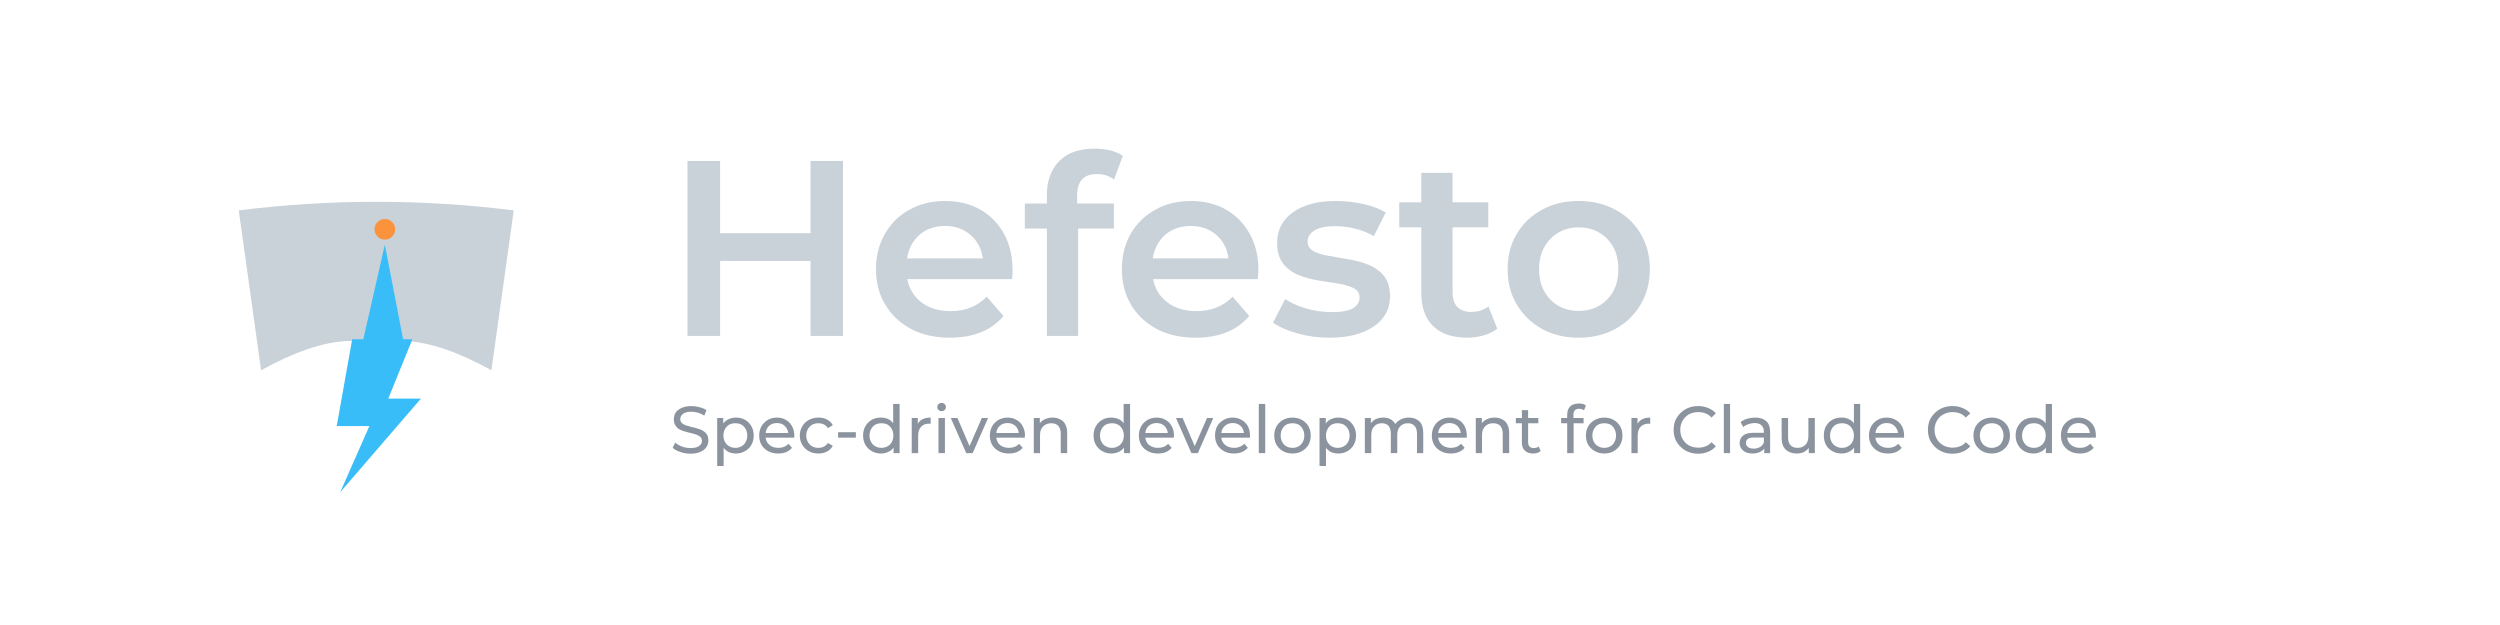
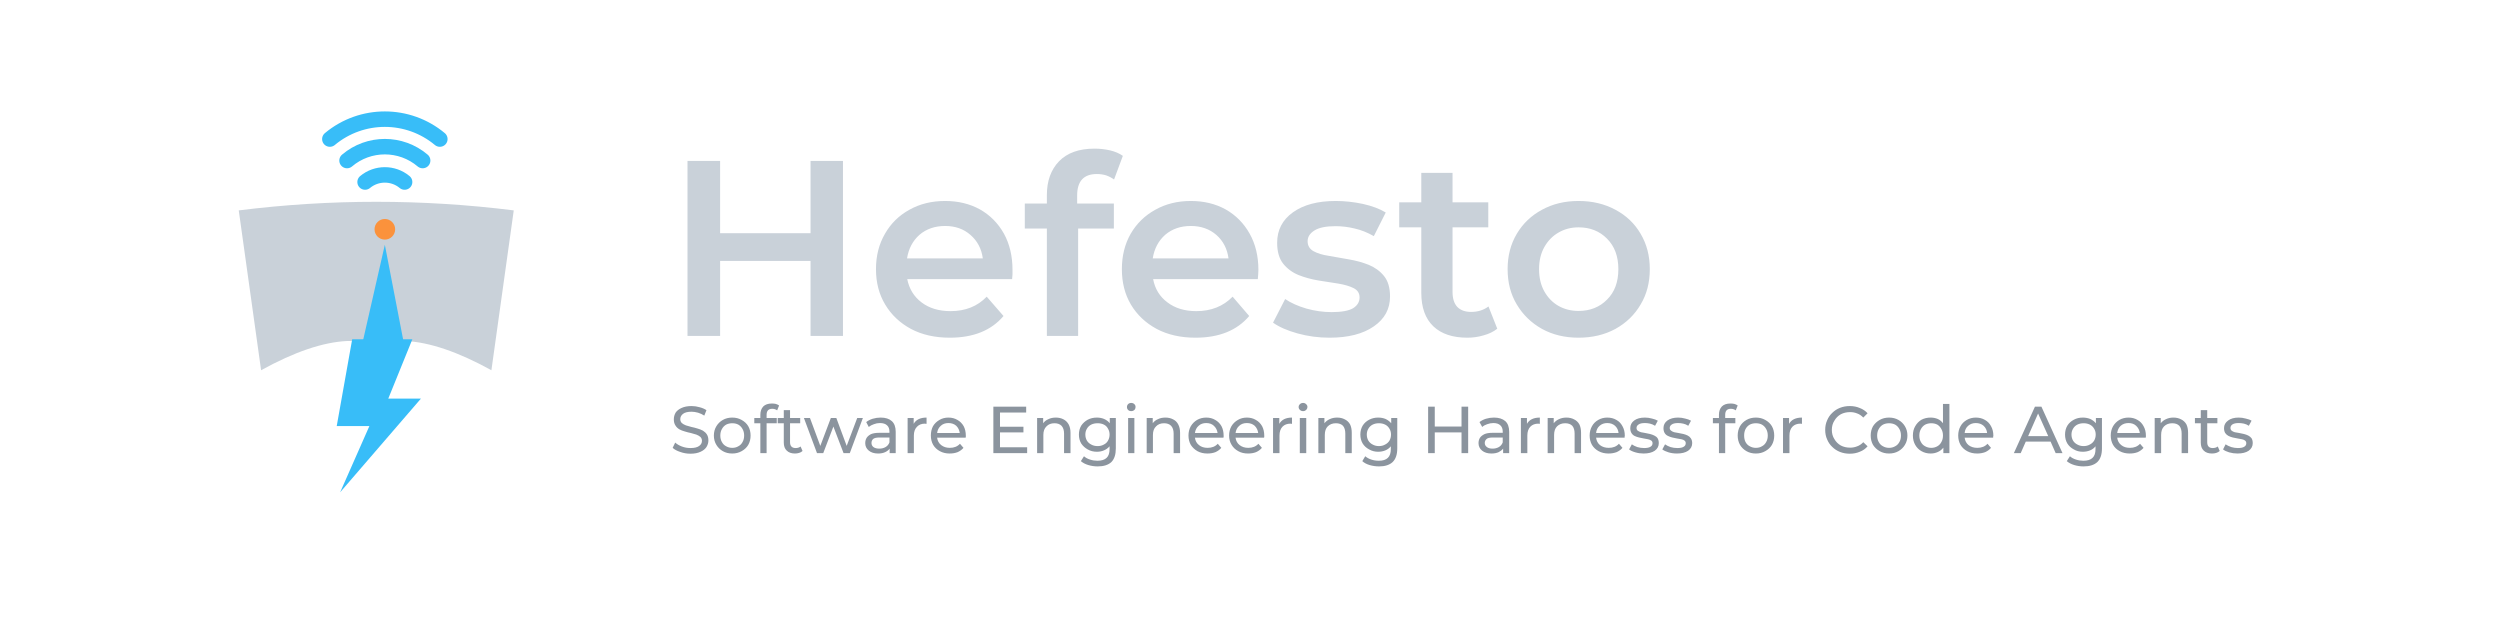
<svg xmlns="http://www.w3.org/2000/svg" width="1280" height="320" viewBox="0 0 1280 320">
  <g transform="translate(80,47) scale(0.44)">
    <path fill="#c9d1d9" d="M96 138Q256 118 416 138L390 324Q332 292 290 290L222 290Q180 292 122 324Z" />
    <polygon fill="#38bdf8" points="228,288 298,288 270,357 308,357 214,466 248,389 210,389" />
    <polygon fill="#38bdf8" points="240,292 288,292 266,178" />
    <circle cx="266" cy="160" r="12" fill="#fb923c" />
+     <path fill="none" stroke="#38bdf8" stroke-width="18" stroke-linecap="round" d="M243 105A36 36 0 0 1 289 105" />
+     <path fill="none" stroke="#38bdf8" stroke-width="18" stroke-linecap="round" d="M222 80A68 68 0 0 1 310 80" />
+     <path fill="none" stroke="#38bdf8" stroke-width="18" stroke-linecap="round" d="M202 55A100 100 0 0 1 330 55" />
  </g>
  <path fill="#c9d1d9" d="M415 172V133.6H368.7V172H352V82.4H368.7V119.4H415V82.4H431.6V172Z M486.3 172.9Q474.9 172.9 466.4 168.4Q457.9 163.8 453.2 155.9Q448.5 148.1 448.5 137.8Q448.5 127.6 453.1 119.7Q457.6 111.8 465.6 107.4Q473.6 102.9 483.9 102.9Q493.9 102.9 501.7 107.2Q509.5 111.6 514 119.6Q518.4 127.6 518.4 138.2Q518.4 139.2 518.4 140.5Q518.3 141.8 518.2 142.9H464.5Q466 150.4 471.8 154.8Q477.7 159.3 486.7 159.3Q498.1 159.3 505.2 151.9L513.8 161.8Q504.4 172.9 486.3 172.9ZM464.4 132.3H503.2Q502.2 124.9 496.9 120.3Q491.7 115.7 483.9 115.7Q476.1 115.7 470.8 120.2Q465.6 124.8 464.4 132.3Z M536 172V117H524.7V104.2H536V99.8Q536 89.1 542.2 82.6Q548.5 76.1 560.4 76.1Q564.5 76.1 568.4 77Q572.2 77.9 574.9 79.8L570.4 91.9Q568.6 90.6 566.4 89.8Q564.1 89.1 561.6 89.1Q551.5 89.1 551.5 100.1V104.2H570.3V117H552V172Z M612.1 172.9Q600.7 172.9 592.2 168.4Q583.7 163.8 579 155.9Q574.4 148.1 574.4 137.8Q574.4 127.6 578.9 119.7Q583.5 111.8 591.5 107.4Q599.5 102.9 609.7 102.9Q619.7 102.9 627.5 107.2Q635.3 111.6 639.8 119.6Q644.3 127.6 644.3 138.2Q644.3 139.2 644.2 140.5Q644.1 141.8 644 142.9H590.4Q591.8 150.4 597.7 154.8Q603.6 159.3 612.5 159.3Q623.9 159.3 631.1 151.9L639.6 161.8Q630.2 172.9 612.1 172.9ZM590.2 132.3H629Q628 124.9 622.8 120.3Q617.5 115.7 609.7 115.7Q601.9 115.7 596.6 120.2Q591.4 124.8 590.2 132.3Z M680.7 172.9Q672.2 172.9 664.3 170.7Q656.4 168.5 651.8 165.2L658 153.1Q662.4 156.1 668.9 158Q675.4 159.8 681.8 159.8Q689.4 159.8 692.8 157.8Q696.1 155.7 696.1 152.3Q696.1 149 693 147.5Q690 146 685.2 145.2Q680.4 144.5 675 143.6Q669.6 142.7 664.8 140.8Q660 138.8 656.9 134.9Q653.9 131 653.9 124.3Q653.9 114.5 662 108.7Q670.1 102.9 683.9 102.9Q690.7 102.9 697.8 104.4Q704.9 106 709.5 108.8L703.4 120.9Q698.5 118.1 693.6 117Q688.7 115.8 683.8 115.8Q676.5 115.8 673 118Q669.5 120.2 669.5 123.5Q669.5 126.9 672.5 128.6Q675.6 130.3 680.4 131Q685.2 131.8 690.6 132.8Q696 133.7 700.8 135.6Q705.6 137.6 708.6 141.3Q711.7 145.1 711.7 151.8Q711.7 161.4 703.4 167.1Q695.1 172.9 680.7 172.9Z M751.3 172.9Q740 172.9 733.9 167.1Q727.7 161.2 727.7 149.9V116.4H716.4V103.6H727.7V88.5H743.7V103.6H762V116.4H743.7V149.5Q743.7 154.5 746.1 157.1Q748.6 159.7 753.2 159.7Q758.4 159.7 762.1 156.9L766.6 168.3Q763.7 170.6 759.6 171.7Q755.6 172.9 751.3 172.9Z M808.2 172.9Q797.7 172.9 789.5 168.4Q781.3 163.8 776.6 155.9Q771.9 148.1 771.9 137.8Q771.9 127.6 776.6 119.7Q781.3 111.8 789.5 107.4Q797.7 102.9 808.2 102.9Q818.8 102.9 827.1 107.4Q835.4 111.8 840 119.7Q844.7 127.6 844.7 137.8Q844.7 148.1 840 155.9Q835.4 163.8 827.1 168.4Q818.8 172.9 808.2 172.9ZM808.2 159.2Q817.1 159.2 822.8 153.4Q828.6 147.7 828.6 137.8Q828.6 128 822.8 122.2Q817.1 116.4 808.2 116.4Q802.5 116.4 797.9 119.1Q793.4 121.7 790.7 126.5Q788 131.3 788 137.8Q788 144.4 790.7 149.2Q793.4 154 797.9 156.6Q802.5 159.2 808.2 159.2Z" />
-   <path fill="#8b949e" d="M353.5 232.3Q350.8 232.3 348.3 231.4Q345.8 230.6 344.4 229.3L345.7 226.6Q347 227.8 349.1 228.6Q351.2 229.4 353.5 229.4Q356.6 229.4 358 228.3Q359.4 227.3 359.4 225.7Q359.4 224.5 358.6 223.7Q357.8 223 356.5 222.5Q355.2 222.1 353.7 221.7Q352.2 221.4 350.6 220.9Q349.1 220.5 347.8 219.8Q346.5 219 345.8 217.8Q345 216.6 345 214.7Q345 212.9 345.9 211.3Q346.9 209.8 348.9 208.9Q351 207.9 354.1 207.9Q356.2 207.9 358.2 208.5Q360.2 209 361.7 210L360.6 212.8Q359.1 211.8 357.4 211.3Q355.6 210.8 354.1 210.8Q351.1 210.8 349.7 211.9Q348.3 213 348.3 214.6Q348.3 215.8 349.1 216.6Q349.9 217.3 351.2 217.8Q352.5 218.2 354 218.6Q355.5 218.9 357.1 219.4Q358.6 219.8 359.9 220.5Q361.2 221.3 361.9 222.4Q362.7 223.6 362.7 225.5Q362.7 227.3 361.7 228.9Q360.7 230.4 358.7 231.3Q356.6 232.3 353.5 232.3Z M376.8 232.2Q374.9 232.2 373.2 231.5Q371.6 230.7 370.5 229.3V238.6H367.2V214H370.3V216.8Q371.5 215.3 373.1 214.6Q374.8 213.8 376.8 213.8Q379.4 213.8 381.4 214.9Q383.5 216.1 384.7 218.2Q385.9 220.2 385.9 223Q385.9 225.7 384.7 227.8Q383.5 229.9 381.4 231Q379.4 232.2 376.8 232.2ZM376.5 229.3Q378.2 229.3 379.6 228.5Q381 227.8 381.8 226.3Q382.6 224.9 382.6 223Q382.6 221.1 381.8 219.7Q381 218.2 379.6 217.4Q378.2 216.7 376.5 216.7Q374.8 216.7 373.4 217.4Q372 218.2 371.2 219.7Q370.4 221.1 370.4 223Q370.4 224.9 371.2 226.3Q372 227.8 373.4 228.5Q374.8 229.3 376.5 229.3Z M398.4 232.2Q395.5 232.2 393.3 231Q391.1 229.8 389.9 227.8Q388.7 225.7 388.7 223Q388.7 220.3 389.9 218.2Q391.1 216.2 393.1 215Q395.2 213.8 397.8 213.8Q400.4 213.8 402.4 215Q404.4 216.1 405.5 218.2Q406.7 220.3 406.7 223.1Q406.7 223.3 406.7 223.6Q406.6 223.8 406.6 224.1H392Q392.3 226.5 394.1 227.9Q395.8 229.3 398.5 229.3Q401.8 229.3 403.7 227.2L405.5 229.3Q404.3 230.7 402.5 231.5Q400.7 232.2 398.4 232.2ZM392 221.7H403.6Q403.3 219.5 401.7 218Q400.2 216.6 397.8 216.6Q395.4 216.6 393.8 218Q392.3 219.4 392 221.7Z M419.1 232.2Q416.3 232.2 414.1 231Q412 229.8 410.8 227.8Q409.5 225.7 409.5 223Q409.5 220.3 410.8 218.2Q412 216.2 414.1 215Q416.3 213.8 419.1 213.8Q421.5 213.8 423.4 214.8Q425.3 215.7 426.4 217.7L423.9 219.2Q423 217.9 421.8 217.3Q420.5 216.7 419 216.7Q417.3 216.7 415.9 217.4Q414.5 218.2 413.7 219.6Q412.8 221.1 412.8 223Q412.8 224.9 413.7 226.4Q414.5 227.8 415.9 228.6Q417.3 229.3 419 229.3Q420.5 229.3 421.8 228.7Q423 228.1 423.9 226.8L426.4 228.3Q425.3 230.2 423.4 231.2Q421.5 232.2 419.1 232.2Z M429.1 224.1V221.3H438.2V224.1Z M451.1 232.2Q448.4 232.2 446.4 231Q444.3 229.9 443.1 227.8Q441.9 225.7 441.9 223Q441.9 220.2 443.1 218.2Q444.3 216.1 446.4 214.9Q448.4 213.8 451.1 213.8Q453 213.8 454.6 214.5Q456.2 215.2 457.3 216.7V206.8H460.6V232H457.5V229.2Q456.4 230.7 454.7 231.4Q453 232.2 451.1 232.2ZM451.3 229.3Q453 229.3 454.4 228.5Q455.8 227.8 456.6 226.3Q457.4 224.9 457.4 223Q457.4 221.1 456.6 219.7Q455.8 218.2 454.4 217.4Q453 216.7 451.3 216.7Q449.6 216.7 448.2 217.4Q446.8 218.2 446 219.7Q445.2 221.1 445.2 223Q445.2 224.9 446 226.3Q446.8 227.8 448.2 228.5Q449.6 229.3 451.3 229.3Z M466.8 232V214H469.9V217Q471.7 213.8 476.5 213.8V217Q476.3 217 476.1 217Q475.9 216.9 475.7 216.9Q473.1 216.9 471.6 218.5Q470.1 220.1 470.1 223V232Z M480.5 232V214H483.8V232ZM482.1 210.5Q481.2 210.5 480.5 209.9Q479.9 209.3 479.9 208.4Q479.9 207.5 480.5 206.9Q481.2 206.3 482.1 206.3Q483.1 206.3 483.7 206.9Q484.3 207.5 484.3 208.3Q484.3 209.3 483.7 209.9Q483.1 210.5 482.1 210.5Z M494.7 232 486.8 214H490.2L496.4 228.4L502.7 214H505.9L498 232Z M516.5 232.2Q513.6 232.2 511.4 231Q509.2 229.8 508 227.8Q506.8 225.7 506.8 223Q506.8 220.3 508 218.2Q509.2 216.2 511.2 215Q513.3 213.8 515.9 213.8Q518.5 213.8 520.5 215Q522.5 216.1 523.6 218.2Q524.8 220.3 524.8 223.1Q524.8 223.3 524.7 223.6Q524.7 223.8 524.7 224.1H510.1Q510.4 226.5 512.1 227.9Q513.9 229.3 516.6 229.3Q519.9 229.3 521.8 227.2L523.6 229.3Q522.4 230.7 520.6 231.5Q518.7 232.2 516.5 232.2ZM510.1 221.7H521.6Q521.4 219.5 519.8 218Q518.2 216.6 515.9 216.6Q513.5 216.6 511.9 218Q510.3 219.4 510.1 221.7Z M529.3 232V214H532.4V216.7Q533.4 215.3 535.1 214.6Q536.8 213.8 538.9 213.8Q541.1 213.8 542.8 214.7Q544.5 215.5 545.4 217.2Q546.4 219 546.4 221.6V232H543.1V222Q543.1 219.4 541.8 218Q540.6 216.7 538.3 216.7Q535.7 216.7 534.1 218.3Q532.5 219.8 532.5 222.7V232Z M569 232.2Q566.4 232.2 564.4 231Q562.3 229.9 561.1 227.8Q559.9 225.7 559.9 223Q559.9 220.2 561.1 218.2Q562.3 216.1 564.4 214.9Q566.4 213.8 569 213.8Q570.9 213.8 572.6 214.5Q574.2 215.2 575.3 216.7V206.8H578.6V232H575.5V229.2Q574.3 230.7 572.7 231.4Q571 232.2 569 232.2ZM569.3 229.3Q571 229.3 572.4 228.5Q573.8 227.8 574.6 226.3Q575.4 224.9 575.4 223Q575.4 221.1 574.6 219.7Q573.8 218.2 572.4 217.4Q571 216.7 569.3 216.7Q567.6 216.7 566.2 217.4Q564.8 218.2 564 219.7Q563.2 221.1 563.2 223Q563.2 224.9 564 226.3Q564.8 227.8 566.2 228.5Q567.6 229.3 569.3 229.3Z M592.8 232.2Q589.9 232.2 587.7 231Q585.5 229.8 584.3 227.8Q583.1 225.7 583.1 223Q583.1 220.3 584.3 218.2Q585.5 216.2 587.5 215Q589.6 213.8 592.2 213.8Q594.8 213.8 596.8 215Q598.8 216.1 599.9 218.2Q601.1 220.3 601.1 223.1Q601.1 223.3 601 223.6Q601 223.8 601 224.1H586.4Q586.7 226.5 588.4 227.9Q590.2 229.3 592.9 229.3Q596.2 229.3 598.1 227.2L599.9 229.3Q598.7 230.7 596.9 231.5Q595 232.2 592.8 232.2ZM586.4 221.7H597.9Q597.7 219.5 596.1 218Q594.5 216.6 592.2 216.6Q589.8 216.6 588.2 218Q586.6 219.4 586.4 221.7Z M610 232 602.1 214H605.5L611.7 228.4L618 214H621.2L613.3 232Z M631.8 232.2Q628.9 232.2 626.7 231Q624.5 229.8 623.3 227.8Q622.1 225.7 622.1 223Q622.1 220.3 623.2 218.2Q624.4 216.2 626.5 215Q628.5 213.8 631.1 213.8Q633.7 213.8 635.7 215Q637.7 216.1 638.9 218.2Q640 220.3 640 223.1Q640 223.3 640 223.6Q640 223.8 640 224.1H625.3Q625.6 226.5 627.4 227.9Q629.2 229.3 631.9 229.3Q635.1 229.3 637.1 227.2L638.9 229.3Q637.6 230.7 635.8 231.5Q634 232.2 631.8 232.2ZM625.3 221.7H636.9Q636.7 219.5 635.1 218Q633.5 216.6 631.1 216.6Q628.8 216.6 627.2 218Q625.6 219.4 625.3 221.7Z M644.5 232V206.8H647.8V232Z M661.8 232.2Q659 232.2 656.9 231Q654.8 229.8 653.6 227.8Q652.4 225.7 652.4 223Q652.4 220.3 653.6 218.2Q654.8 216.2 656.9 215Q659 213.8 661.8 213.8Q664.4 213.8 666.6 215Q668.7 216.2 669.9 218.2Q671.1 220.3 671.1 223Q671.1 225.7 669.9 227.8Q668.7 229.8 666.6 231Q664.4 232.2 661.8 232.2ZM661.8 229.3Q663.5 229.3 664.9 228.5Q666.2 227.8 667 226.3Q667.8 224.9 667.8 223Q667.8 221.1 667 219.7Q666.2 218.2 664.9 217.4Q663.5 216.7 661.8 216.7Q660 216.7 658.6 217.4Q657.3 218.2 656.5 219.7Q655.7 221.1 655.7 223Q655.7 224.9 656.5 226.3Q657.3 227.8 658.6 228.5Q660 229.3 661.8 229.3Z M685.2 232.2Q683.3 232.2 681.6 231.5Q680 230.7 678.9 229.3V238.6H675.6V214H678.8V216.8Q679.9 215.3 681.5 214.6Q683.2 213.8 685.2 213.8Q687.8 213.8 689.9 214.9Q691.9 216.1 693.1 218.2Q694.3 220.2 694.3 223Q694.3 225.7 693.1 227.8Q691.9 229.9 689.9 231Q687.8 232.2 685.2 232.2ZM684.9 229.3Q686.6 229.3 688 228.5Q689.4 227.8 690.2 226.3Q691 224.9 691 223Q691 221.1 690.2 219.7Q689.4 218.2 688 217.4Q686.6 216.7 684.9 216.7Q683.2 216.7 681.8 217.4Q680.5 218.2 679.7 219.7Q678.9 221.1 678.9 223Q678.9 224.9 679.7 226.3Q680.5 227.8 681.8 228.5Q683.2 229.3 684.9 229.3Z M698.8 232V214H701.9V216.7Q704 213.8 708.2 213.8Q710.2 213.8 711.9 214.6Q713.5 215.5 714.4 217.1Q715.4 215.6 717.3 214.7Q719.1 213.8 721.4 213.8Q724.6 213.8 726.7 215.7Q728.7 217.7 728.7 221.6V232H725.5V222Q725.5 219.4 724.2 218Q723 216.7 720.8 216.7Q718.4 216.7 716.9 218.3Q715.4 219.8 715.4 222.7V232H712.1V222Q712.1 219.4 710.9 218Q709.7 216.7 707.5 216.7Q705 216.7 703.6 218.3Q702.1 219.8 702.1 222.7V232Z M742.8 232.2Q739.9 232.2 737.7 231Q735.5 229.8 734.3 227.8Q733.1 225.7 733.1 223Q733.1 220.3 734.3 218.2Q735.4 216.2 737.5 215Q739.5 213.8 742.1 213.8Q744.7 213.8 746.8 215Q748.8 216.1 749.9 218.2Q751 220.3 751 223.1Q751 223.3 751 223.6Q751 223.8 751 224.1H736.3Q736.7 226.5 738.4 227.9Q740.2 229.3 742.9 229.3Q746.1 229.3 748.1 227.2L749.9 229.3Q748.7 230.7 746.8 231.5Q745 232.2 742.8 232.2ZM736.3 221.7H747.9Q747.7 219.5 746.1 218Q744.5 216.6 742.1 216.6Q739.8 216.6 738.2 218Q736.6 219.4 736.3 221.7Z M755.6 232V214H758.7V216.7Q759.7 215.3 761.4 214.6Q763 213.8 765.2 213.8Q767.4 213.8 769.1 214.7Q770.8 215.5 771.7 217.2Q772.7 219 772.7 221.6V232H769.4V222Q769.4 219.4 768.1 218Q766.8 216.7 764.5 216.7Q761.9 216.7 760.4 218.3Q758.8 219.8 758.8 222.7V232Z M784.9 232.2Q782.2 232.2 780.7 230.7Q779.2 229.3 779.2 226.6V216.7H776.1V214H779.2V210H782.4V214H787.6V216.7H782.4V226.4Q782.4 229.4 785.3 229.4Q786.8 229.4 787.8 228.6L788.8 230.9Q788.1 231.6 787.1 231.9Q786 232.2 784.9 232.2Z M802.4 232V216.7H799.3V214H802.4V212.4Q802.4 209.7 803.9 208.1Q805.5 206.6 808.4 206.6Q809.4 206.6 810.4 206.8Q811.3 207.1 812 207.6L811 210.1Q810 209.3 808.5 209.3Q805.6 209.3 805.6 212.4V214H810.8V216.7H805.7V232Z M821.4 232.2Q818.7 232.2 816.6 231Q814.4 229.8 813.2 227.8Q812 225.7 812 223Q812 220.3 813.2 218.2Q814.4 216.2 816.6 215Q818.7 213.8 821.4 213.8Q824.1 213.8 826.2 215Q828.3 216.2 829.5 218.2Q830.7 220.3 830.7 223Q830.7 225.7 829.5 227.8Q828.3 229.8 826.2 231Q824.1 232.2 821.4 232.2ZM821.4 229.3Q823.1 229.3 824.5 228.5Q825.9 227.8 826.6 226.3Q827.4 224.9 827.4 223Q827.4 221.1 826.6 219.7Q825.9 218.2 824.5 217.4Q823.1 216.7 821.4 216.7Q819.6 216.7 818.3 217.4Q816.9 218.2 816.1 219.7Q815.3 221.1 815.3 223Q815.3 224.9 816.1 226.3Q816.9 227.8 818.3 228.5Q819.6 229.3 821.4 229.3Z M835.3 232V214H838.4V217Q840.2 213.8 844.9 213.8V217Q844.7 217 844.6 217Q844.4 216.9 844.2 216.9Q841.6 216.9 840 218.5Q838.5 220.1 838.5 223V232Z M869.5 232.3Q866.8 232.3 864.5 231.4Q862.2 230.5 860.5 228.8Q858.8 227.2 857.8 225Q856.9 222.8 856.9 220.1Q856.9 217.4 857.8 215.2Q858.8 213 860.5 211.4Q862.2 209.7 864.5 208.8Q866.8 207.9 869.5 207.9Q872.2 207.9 874.6 208.9Q876.9 209.8 878.5 211.6L876.3 213.8Q875 212.3 873.3 211.7Q871.6 211 869.6 211Q866.9 211 864.8 212.1Q862.7 213.3 861.5 215.4Q860.3 217.4 860.3 220.1Q860.3 222.8 861.5 224.8Q862.7 226.9 864.8 228.1Q866.9 229.2 869.6 229.2Q871.6 229.2 873.3 228.5Q875 227.9 876.3 226.4L878.5 228.5Q876.9 230.4 874.6 231.3Q872.2 232.3 869.5 232.3Z M882.6 232V206.8H885.8V232Z M903.3 232V229.7Q902.4 230.8 900.9 231.5Q899.4 232.2 897.3 232.2Q894.3 232.2 892.5 230.7Q890.7 229.2 890.7 226.9Q890.7 225.4 891.4 224.2Q892.1 223.1 893.6 222.3Q895.2 221.6 897.9 221.6H903.1V221Q903.1 218.9 901.9 217.8Q900.7 216.6 898.3 216.6Q896.7 216.6 895.1 217.2Q893.6 217.7 892.5 218.6L891.2 216.1Q892.6 215 894.5 214.4Q896.5 213.8 898.6 213.8Q902.3 213.8 904.3 215.6Q906.3 217.4 906.3 221.1V232ZM903.1 226.5V224H898.1Q895.6 224 894.8 224.8Q893.9 225.6 893.9 226.8Q893.9 228.1 895 228.9Q896 229.7 897.9 229.7Q899.7 229.7 901.1 228.9Q902.5 228.1 903.1 226.5Z M920 232.2Q916.5 232.2 914.4 230.3Q912.2 228.3 912.2 224.3V214H915.5V224Q915.5 226.6 916.8 228Q918 229.3 920.4 229.3Q922.9 229.3 924.4 227.7Q925.9 226.2 925.9 223.3V214H929.2V232H926.1V229.3Q925.1 230.7 923.5 231.5Q921.9 232.2 920 232.2Z M942.9 232.2Q940.2 232.2 938.2 231Q936.1 229.9 934.9 227.8Q933.8 225.7 933.8 223Q933.8 220.2 934.9 218.2Q936.1 216.1 938.2 214.9Q940.2 213.8 942.9 213.8Q944.8 213.8 946.4 214.5Q948 215.2 949.2 216.7V206.8H952.4V232H949.3V229.2Q948.2 230.7 946.5 231.4Q944.8 232.2 942.9 232.2ZM943.1 229.3Q944.8 229.3 946.2 228.5Q947.6 227.8 948.4 226.3Q949.2 224.9 949.2 223Q949.2 221.1 948.4 219.7Q947.6 218.2 946.2 217.4Q944.8 216.7 943.1 216.7Q941.4 216.7 940 217.4Q938.6 218.2 937.8 219.7Q937 221.1 937 223Q937 224.9 937.8 226.3Q938.6 227.8 940 228.5Q941.4 229.3 943.1 229.3Z M966.6 232.2Q963.7 232.2 961.5 231Q959.4 229.8 958.1 227.8Q956.9 225.7 956.9 223Q956.9 220.3 958.1 218.2Q959.3 216.2 961.3 215Q963.4 213.8 966 213.8Q968.6 213.8 970.6 215Q972.6 216.1 973.8 218.2Q974.9 220.3 974.9 223.1Q974.9 223.3 974.9 223.6Q974.9 223.8 974.8 224.1H960.2Q960.5 226.5 962.3 227.9Q964 229.3 966.7 229.3Q970 229.3 971.9 227.2L973.7 229.3Q972.5 230.7 970.7 231.5Q968.9 232.2 966.6 232.2ZM960.2 221.7H971.8Q971.5 219.5 969.9 218Q968.4 216.6 966 216.6Q963.6 216.6 962.1 218Q960.5 219.4 960.2 221.7Z M999.7 232.3Q997 232.3 994.7 231.4Q992.4 230.5 990.7 228.8Q989 227.2 988 225Q987.1 222.8 987.1 220.1Q987.1 217.4 988 215.2Q989 213 990.7 211.4Q992.4 209.7 994.7 208.8Q997 207.9 999.7 207.9Q1002.5 207.9 1004.8 208.9Q1007.1 209.8 1008.8 211.6L1006.5 213.8Q1005.2 212.3 1003.5 211.7Q1001.8 211 999.8 211Q997.2 211 995.1 212.1Q992.9 213.3 991.7 215.4Q990.5 217.4 990.5 220.1Q990.5 222.8 991.7 224.8Q992.9 226.9 995.1 228.1Q997.2 229.2 999.8 229.2Q1001.8 229.2 1003.5 228.5Q1005.2 227.9 1006.5 226.4L1008.8 228.5Q1007.1 230.4 1004.8 231.3Q1002.5 232.3 999.7 232.3Z M1019.8 232.2Q1017.1 232.2 1014.9 231Q1012.8 229.8 1011.6 227.8Q1010.4 225.7 1010.4 223Q1010.4 220.3 1011.6 218.2Q1012.8 216.2 1014.9 215Q1017.1 213.8 1019.8 213.8Q1022.5 213.8 1024.6 215Q1026.7 216.2 1027.9 218.2Q1029.1 220.3 1029.1 223Q1029.1 225.7 1027.9 227.8Q1026.7 229.8 1024.6 231Q1022.5 232.2 1019.8 232.2ZM1019.8 229.3Q1021.5 229.3 1022.9 228.5Q1024.3 227.8 1025 226.3Q1025.8 224.9 1025.8 223Q1025.8 221.1 1025 219.7Q1024.3 218.2 1022.9 217.4Q1021.5 216.7 1019.8 216.7Q1018 216.7 1016.7 217.4Q1015.3 218.2 1014.5 219.7Q1013.7 221.1 1013.7 223Q1013.7 224.9 1014.5 226.3Q1015.3 227.8 1016.7 228.5Q1018 229.3 1019.8 229.3Z M1041.1 232.2Q1038.5 232.2 1036.4 231Q1034.4 229.9 1033.2 227.8Q1032 225.7 1032 223Q1032 220.2 1033.2 218.2Q1034.4 216.1 1036.4 214.9Q1038.5 213.8 1041.1 213.8Q1043 213.8 1044.6 214.5Q1046.3 215.2 1047.4 216.7V206.8H1050.6V232H1047.5V229.2Q1046.4 230.7 1044.7 231.4Q1043.1 232.2 1041.1 232.2ZM1041.4 229.3Q1043.1 229.3 1044.4 228.5Q1045.8 227.8 1046.6 226.3Q1047.4 224.9 1047.4 223Q1047.4 221.1 1046.6 219.7Q1045.8 218.2 1044.4 217.4Q1043.1 216.7 1041.4 216.7Q1039.6 216.7 1038.2 217.4Q1036.9 218.2 1036.1 219.7Q1035.3 221.1 1035.3 223Q1035.3 224.9 1036.1 226.3Q1036.9 227.8 1038.2 228.5Q1039.6 229.3 1041.4 229.3Z M1064.9 232.2Q1062 232.2 1059.8 231Q1057.6 229.8 1056.4 227.8Q1055.2 225.7 1055.2 223Q1055.2 220.3 1056.3 218.2Q1057.5 216.2 1059.6 215Q1061.6 213.8 1064.2 213.8Q1066.8 213.8 1068.8 215Q1070.8 216.1 1072 218.2Q1073.1 220.3 1073.1 223.1Q1073.1 223.3 1073.1 223.6Q1073.1 223.8 1073 224.1H1058.4Q1058.7 226.5 1060.5 227.9Q1062.3 229.3 1065 229.3Q1068.2 229.3 1070.2 227.2L1072 229.3Q1070.7 230.7 1068.9 231.5Q1067.1 232.2 1064.9 232.2ZM1058.4 221.7H1070Q1069.8 219.5 1068.2 218Q1066.6 216.6 1064.2 216.6Q1061.9 216.6 1060.3 218Q1058.7 219.4 1058.4 221.7Z" />
+   <path fill="#8b949e" d="M353.5 232.3Q350.8 232.3 348.3 231.4Q345.8 230.6 344.4 229.3L345.7 226.6Q347 227.8 349.1 228.6Q351.2 229.4 353.5 229.4Q356.6 229.4 358 228.3Q359.4 227.3 359.4 225.7Q359.4 224.5 358.6 223.7Q357.8 223 356.5 222.5Q355.2 222.1 353.7 221.7Q352.2 221.4 350.6 220.9Q349.1 220.5 347.8 219.8Q346.5 219 345.8 217.8Q345 216.6 345 214.7Q345 212.9 345.9 211.3Q346.9 209.8 348.9 208.9Q351 207.9 354.1 207.9Q356.2 207.9 358.2 208.5Q360.2 209 361.7 210L360.6 212.8Q359.1 211.8 357.4 211.3Q355.6 210.8 354.1 210.8Q351.1 210.8 349.7 211.9Q348.3 213 348.3 214.6Q348.3 215.8 349.1 216.6Q349.9 217.3 351.2 217.8Q352.5 218.2 354 218.6Q355.5 218.9 357.1 219.4Q358.6 219.8 359.9 220.5Q361.2 221.3 361.9 222.4Q362.7 223.6 362.7 225.5Q362.7 227.3 361.7 228.9Q360.7 230.4 358.7 231.3Q356.6 232.3 353.5 232.3Z M374.9 232.2Q372.2 232.2 370.1 231Q368 229.8 366.8 227.8Q365.5 225.7 365.5 223Q365.5 220.3 366.8 218.2Q368 216.2 370.1 215Q372.2 213.8 374.9 213.8Q377.6 213.8 379.7 215Q381.9 216.2 383.1 218.2Q384.3 220.3 384.3 223Q384.3 225.7 383.1 227.8Q381.9 229.8 379.7 231Q377.6 232.2 374.9 232.2ZM374.9 229.3Q376.7 229.3 378 228.5Q379.4 227.8 380.2 226.3Q381 224.9 381 223Q381 221.1 380.2 219.7Q379.4 218.2 378 217.4Q376.7 216.7 374.9 216.7Q373.2 216.7 371.8 217.4Q370.4 218.2 369.6 219.7Q368.8 221.1 368.8 223Q368.8 224.9 369.6 226.3Q370.4 227.8 371.8 228.5Q373.2 229.3 374.9 229.3Z M389.3 232V216.7H386.2V214H389.3V212.4Q389.3 209.7 390.8 208.1Q392.3 206.6 395.2 206.6Q396.3 206.6 397.2 206.8Q398.2 207.1 398.9 207.6L397.9 210.1Q396.8 209.3 395.4 209.3Q392.5 209.3 392.5 212.4V214H397.7V216.7H392.5V232Z M407 232.2Q404.3 232.2 402.8 230.7Q401.3 229.3 401.3 226.6V216.7H398.2V214H401.3V210H404.5V214H409.7V216.7H404.5V226.4Q404.5 229.4 407.4 229.4Q408.9 229.4 409.9 228.6L410.9 230.9Q410.2 231.6 409.1 231.9Q408.1 232.2 407 232.2Z M418.3 232 411.6 214H414.7L420 228.3L425.4 214H428.2L433.5 228.3L438.9 214H441.8L435.1 232H431.9L426.7 218.4L421.5 232Z M455.5 232V229.7Q454.7 230.8 453.2 231.5Q451.7 232.2 449.6 232.2Q446.6 232.2 444.8 230.7Q443 229.2 443 226.9Q443 225.4 443.7 224.2Q444.4 223.1 445.9 222.3Q447.5 221.6 450.2 221.6H455.4V221Q455.4 218.9 454.2 217.8Q453 216.6 450.5 216.6Q448.9 216.6 447.4 217.2Q445.9 217.7 444.8 218.6L443.5 216.1Q444.9 215 446.8 214.4Q448.8 213.8 450.9 213.8Q454.6 213.8 456.6 215.6Q458.6 217.4 458.6 221.1V232ZM455.4 226.5V224H450.3Q447.9 224 447 224.8Q446.2 225.6 446.2 226.8Q446.2 228.1 447.2 228.9Q448.3 229.7 450.2 229.7Q452 229.7 453.4 228.9Q454.8 228.1 455.4 226.5Z M464.7 232V214H467.8V217Q469.6 213.8 474.4 213.8V217Q474.2 217 474 217Q473.8 216.9 473.6 216.9Q471 216.9 469.5 218.5Q467.9 220.1 467.9 223V232Z M486.2 232.2Q483.4 232.2 481.2 231Q479 229.8 477.8 227.8Q476.6 225.7 476.6 223Q476.6 220.3 477.7 218.2Q478.9 216.2 481 215Q483 213.8 485.6 213.8Q488.2 213.8 490.2 215Q492.2 216.1 493.4 218.2Q494.5 220.3 494.5 223.1Q494.5 223.3 494.5 223.6Q494.5 223.8 494.4 224.1H479.8Q480.1 226.5 481.9 227.9Q483.7 229.3 486.3 229.3Q489.6 229.3 491.5 227.2L493.3 229.3Q492.1 230.7 490.3 231.5Q488.5 232.2 486.2 232.2ZM479.8 221.7H491.4Q491.1 219.5 489.6 218Q488 216.6 485.6 216.6Q483.2 216.6 481.7 218Q480.1 219.4 479.8 221.7Z M508.6 232V208.2H525.4V211.2H512V218.5H524V221.4H512V229H525.9V232Z M531 232V214H534.1V216.7Q535.1 215.3 536.8 214.6Q538.4 213.8 540.6 213.8Q542.8 213.8 544.5 214.7Q546.1 215.5 547.1 217.2Q548.1 219 548.1 221.6V232H544.8V222Q544.8 219.4 543.5 218Q542.2 216.7 539.9 216.7Q537.3 216.7 535.8 218.3Q534.2 219.8 534.2 222.7V232Z M562 238.8Q559.5 238.8 557.2 238.1Q554.9 237.4 553.4 236.1L555 233.6Q556.2 234.7 558.1 235.3Q559.9 235.9 561.9 235.9Q565.1 235.9 566.6 234.4Q568.1 233 568.1 229.9V228.5Q566.9 229.9 565.2 230.6Q563.6 231.3 561.6 231.3Q559 231.3 556.9 230.1Q554.9 229 553.6 227.1Q552.4 225.1 552.4 222.5Q552.4 219.9 553.6 217.9Q554.9 216 556.9 214.9Q559 213.8 561.6 213.8Q563.6 213.8 565.3 214.5Q567.1 215.3 568.2 216.7V214H571.3V229.6Q571.3 234.3 569 236.6Q566.6 238.8 562 238.8ZM562 228.4Q563.8 228.4 565.2 227.6Q566.6 226.9 567.3 225.6Q568.1 224.2 568.1 222.5Q568.1 220.8 567.3 219.5Q566.6 218.1 565.2 217.4Q563.8 216.7 562 216.7Q560.1 216.7 558.7 217.4Q557.3 218.1 556.5 219.5Q555.7 220.8 555.7 222.5Q555.7 224.2 556.5 225.6Q557.3 226.9 558.7 227.6Q560.1 228.4 562 228.4Z M577.6 232V214H580.8V232ZM579.2 210.5Q578.2 210.5 577.6 209.9Q577 209.3 577 208.4Q577 207.5 577.6 206.9Q578.2 206.3 579.2 206.3Q580.1 206.3 580.8 206.9Q581.4 207.5 581.4 208.3Q581.4 209.3 580.8 209.9Q580.1 210.5 579.2 210.5Z M587.1 232V214H590.2V216.7Q591.2 215.3 592.9 214.6Q594.5 213.8 596.7 213.8Q598.9 213.8 600.6 214.7Q602.3 215.5 603.2 217.2Q604.2 219 604.2 221.6V232H600.9V222Q600.9 219.4 599.6 218Q598.3 216.7 596 216.7Q593.4 216.7 591.9 218.3Q590.3 219.8 590.3 222.7V232Z M618.2 232.2Q615.3 232.2 613.1 231Q611 229.8 609.7 227.8Q608.5 225.7 608.5 223Q608.5 220.3 609.7 218.2Q610.9 216.2 612.9 215Q615 213.8 617.6 213.8Q620.2 213.8 622.2 215Q624.2 216.1 625.4 218.2Q626.5 220.3 626.5 223.1Q626.5 223.3 626.5 223.6Q626.5 223.8 626.4 224.1H611.8Q612.1 226.5 613.9 227.9Q615.6 229.3 618.3 229.3Q621.6 229.3 623.5 227.2L625.3 229.3Q624.1 230.7 622.3 231.5Q620.5 232.2 618.2 232.2ZM611.8 221.7H623.4Q623.1 219.5 621.5 218Q620 216.6 617.6 216.6Q615.2 216.6 613.7 218Q612.1 219.4 611.8 221.7Z M639 232.2Q636.1 232.2 634 231Q631.8 229.8 630.6 227.8Q629.3 225.7 629.3 223Q629.3 220.3 630.5 218.2Q631.7 216.2 633.8 215Q635.8 213.8 638.4 213.8Q641 213.8 643 215Q645 216.1 646.2 218.2Q647.3 220.3 647.3 223.1Q647.3 223.3 647.3 223.6Q647.3 223.8 647.2 224.1H632.6Q632.9 226.5 634.7 227.9Q636.5 229.3 639.1 229.3Q642.4 229.3 644.3 227.2L646.1 229.3Q644.9 230.7 643.1 231.5Q641.3 232.2 639 232.2ZM632.6 221.7H644.2Q643.9 219.5 642.4 218Q640.8 216.6 638.4 216.6Q636 216.6 634.5 218Q632.9 219.4 632.6 221.7Z M651.8 232V214H655V217Q656.8 213.8 661.5 213.8V217Q661.3 217 661.1 217Q660.9 216.9 660.8 216.9Q658.1 216.9 656.6 218.5Q655.1 220.1 655.1 223V232Z M665.5 232V214H668.8V232ZM667.2 210.5Q666.2 210.5 665.6 209.9Q664.9 209.3 664.9 208.4Q664.9 207.5 665.6 206.9Q666.2 206.3 667.2 206.3Q668.1 206.3 668.7 206.9Q669.4 207.5 669.4 208.3Q669.4 209.3 668.7 209.9Q668.1 210.5 667.2 210.5Z M675 232V214H678.1V216.7Q679.2 215.3 680.8 214.6Q682.5 213.8 684.6 213.8Q686.8 213.8 688.5 214.7Q690.2 215.5 691.2 217.2Q692.1 219 692.1 221.6V232H688.8V222Q688.8 219.4 687.6 218Q686.3 216.7 684 216.7Q681.4 216.7 679.8 218.3Q678.3 219.8 678.3 222.7V232Z M706.1 238.8Q703.6 238.8 701.2 238.1Q698.9 237.4 697.5 236.1L699 233.6Q700.3 234.7 702.1 235.3Q703.9 235.9 706 235.9Q709.1 235.9 710.6 234.4Q712.1 233 712.1 229.9V228.5Q711 229.9 709.3 230.6Q707.6 231.3 705.6 231.3Q703.1 231.3 701 230.1Q698.9 229 697.7 227.1Q696.5 225.1 696.5 222.5Q696.5 219.9 697.7 217.9Q698.9 216 701 214.9Q703.1 213.8 705.6 213.8Q707.7 213.8 709.4 214.5Q711.1 215.3 712.3 216.7V214H715.4V229.6Q715.4 234.3 713 236.6Q710.6 238.8 706.1 238.8ZM706 228.4Q707.8 228.4 709.2 227.6Q710.6 226.9 711.4 225.6Q712.2 224.2 712.2 222.5Q712.2 220.8 711.4 219.5Q710.6 218.1 709.2 217.4Q707.8 216.7 706 216.7Q704.2 216.7 702.8 217.4Q701.4 218.1 700.6 219.5Q699.8 220.8 699.8 222.5Q699.8 224.2 700.6 225.6Q701.4 226.9 702.8 227.6Q704.2 228.4 706 228.4Z M748.3 232V221.4H734.6V232H731.2V208.2H734.6V218.4H748.3V208.2H751.7V232Z M769.6 232V229.7Q768.7 230.8 767.3 231.5Q765.8 232.2 763.6 232.2Q760.6 232.2 758.8 230.7Q757 229.2 757 226.9Q757 225.4 757.7 224.2Q758.4 223.1 760 222.3Q761.5 221.6 764.2 221.6H769.4V221Q769.4 218.9 768.2 217.8Q767 216.6 764.6 216.6Q763 216.6 761.4 217.2Q759.9 217.7 758.9 218.6L757.5 216.1Q758.9 215 760.8 214.4Q762.8 213.8 764.9 213.8Q768.6 213.8 770.7 215.6Q772.7 217.4 772.7 221.1V232ZM769.4 226.5V224H764.4Q761.9 224 761.1 224.8Q760.2 225.6 760.2 226.8Q760.2 228.1 761.3 228.9Q762.3 229.7 764.2 229.7Q766 229.7 767.4 228.9Q768.8 228.1 769.4 226.5Z M778.7 232V214H781.8V217Q783.6 213.8 788.4 213.8V217Q788.2 217 788 217Q787.8 216.9 787.7 216.9Q785 216.9 783.5 218.5Q782 220.1 782 223V232Z M792.4 232V214H795.5V216.7Q796.6 215.3 798.2 214.6Q799.9 213.8 802 213.8Q804.2 213.8 805.9 214.7Q807.6 215.5 808.6 217.2Q809.5 219 809.5 221.6V232H806.2V222Q806.2 219.4 805 218Q803.7 216.7 801.4 216.7Q798.8 216.7 797.2 218.3Q795.7 219.8 795.7 222.7V232Z M823.6 232.2Q820.7 232.2 818.5 231Q816.3 229.8 815.1 227.8Q813.9 225.7 813.9 223Q813.9 220.3 815.1 218.2Q816.2 216.2 818.3 215Q820.4 213.8 822.9 213.8Q825.6 213.8 827.6 215Q829.6 216.1 830.7 218.2Q831.9 220.3 831.9 223.1Q831.9 223.3 831.8 223.6Q831.8 223.8 831.8 224.1H817.2Q817.5 226.5 819.2 227.9Q821 229.3 823.7 229.3Q827 229.3 828.9 227.2L830.7 229.3Q829.5 230.7 827.7 231.5Q825.8 232.2 823.6 232.2ZM817.2 221.7H828.7Q828.5 219.5 826.9 218Q825.3 216.6 822.9 216.6Q820.6 216.6 819 218Q817.4 219.4 817.2 221.7Z M841.5 232.2Q839.3 232.2 837.3 231.6Q835.2 231 834.1 230.1L835.5 227.5Q836.6 228.3 838.3 228.9Q840 229.4 841.8 229.4Q844.1 229.4 845.1 228.7Q846.1 228.1 846.1 226.9Q846.1 226.1 845.5 225.6Q844.8 225.1 843.8 224.9Q842.8 224.7 841.6 224.5Q840.4 224.3 839.2 224Q837.9 223.7 836.9 223.2Q835.9 222.7 835.3 221.7Q834.7 220.7 834.7 219.2Q834.7 216.8 836.7 215.3Q838.7 213.8 842.2 213.8Q844 213.8 845.8 214.3Q847.6 214.7 848.8 215.4L847.4 218Q846.1 217.2 844.8 216.9Q843.5 216.6 842.2 216.6Q840 216.6 839 217.3Q837.9 218 837.9 219.1Q837.9 220 838.5 220.5Q839.2 221 840.2 221.3Q841.2 221.5 842.4 221.7Q843.6 221.9 844.8 222.2Q846 222.5 847 223Q848.1 223.5 848.7 224.4Q849.3 225.4 849.3 226.9Q849.3 229.3 847.2 230.8Q845.1 232.2 841.5 232.2Z M858.6 232.2Q856.3 232.2 854.3 231.6Q852.3 231 851.1 230.1L852.5 227.5Q853.6 228.3 855.3 228.9Q857 229.4 858.8 229.4Q861.1 229.4 862.1 228.7Q863.1 228.1 863.1 226.9Q863.1 226.1 862.5 225.6Q861.9 225.1 860.9 224.9Q859.8 224.7 858.6 224.5Q857.4 224.3 856.2 224Q855 223.7 854 223.2Q852.9 222.7 852.3 221.7Q851.7 220.7 851.7 219.2Q851.7 216.8 853.7 215.3Q855.8 213.8 859.2 213.8Q861 213.8 862.8 214.3Q864.6 214.7 865.8 215.4L864.4 218Q863.2 217.2 861.8 216.9Q860.5 216.6 859.2 216.6Q857 216.6 856 217.3Q854.9 218 854.9 219.1Q854.9 220 855.6 220.5Q856.2 221 857.2 221.3Q858.2 221.5 859.4 221.7Q860.7 221.9 861.9 222.2Q863.1 222.5 864.1 223Q865.1 223.5 865.7 224.4Q866.4 225.4 866.4 226.9Q866.4 229.3 864.3 230.8Q862.2 232.2 858.6 232.2Z M880.1 232V216.7H877V214H880.1V212.4Q880.1 209.7 881.6 208.1Q883.1 206.6 886 206.6Q887.1 206.6 888 206.8Q889 207.1 889.7 207.6L888.7 210.1Q887.6 209.3 886.2 209.3Q883.3 209.3 883.3 212.4V214H888.5V216.7H883.3V232Z M899 232.2Q896.3 232.2 894.2 231Q892.1 229.8 890.9 227.8Q889.7 225.7 889.7 223Q889.7 220.3 890.9 218.2Q892.1 216.2 894.2 215Q896.3 213.8 899 213.8Q901.7 213.8 903.8 215Q906 216.2 907.2 218.2Q908.4 220.3 908.4 223Q908.4 225.7 907.2 227.8Q906 229.8 903.8 231Q901.7 232.2 899 232.2ZM899 229.3Q900.8 229.3 902.1 228.5Q903.5 227.8 904.3 226.3Q905.1 224.9 905.1 223Q905.1 221.1 904.3 219.7Q903.5 218.2 902.1 217.4Q900.8 216.7 899 216.7Q897.3 216.7 895.9 217.4Q894.5 218.2 893.7 219.7Q893 221.1 893 223Q893 224.9 893.7 226.3Q894.5 227.8 895.9 228.5Q897.3 229.3 899 229.3Z M912.9 232V214H916V217Q917.8 213.8 922.6 213.8V217Q922.4 217 922.2 217Q922 216.9 921.9 216.9Q919.2 216.9 917.7 218.5Q916.2 220.1 916.2 223V232Z M947.1 232.3Q944.4 232.3 942.1 231.4Q939.8 230.5 938.1 228.8Q936.4 227.2 935.5 225Q934.5 222.8 934.5 220.1Q934.5 217.4 935.5 215.2Q936.4 213 938.1 211.4Q939.8 209.7 942.1 208.8Q944.4 207.9 947.1 207.9Q949.9 207.9 952.2 208.9Q954.6 209.8 956.2 211.6L954 213.8Q952.6 212.3 950.9 211.7Q949.2 211 947.3 211Q944.6 211 942.5 212.1Q940.4 213.3 939.2 215.4Q937.9 217.4 937.9 220.1Q937.9 222.8 939.2 224.8Q940.4 226.9 942.5 228.1Q944.6 229.2 947.3 229.2Q949.2 229.2 950.9 228.5Q952.6 227.9 954 226.4L956.2 228.5Q954.6 230.4 952.2 231.3Q949.9 232.3 947.1 232.3Z M967.2 232.2Q964.5 232.2 962.4 231Q960.3 229.8 959 227.8Q957.8 225.7 957.8 223Q957.8 220.3 959 218.2Q960.3 216.2 962.4 215Q964.5 213.8 967.2 213.8Q969.9 213.8 972 215Q974.1 216.2 975.3 218.2Q976.6 220.3 976.6 223Q976.6 225.7 975.3 227.8Q974.1 229.8 972 231Q969.9 232.2 967.2 232.2ZM967.2 229.3Q968.9 229.3 970.3 228.5Q971.7 227.8 972.5 226.3Q973.3 224.9 973.3 223Q973.3 221.1 972.5 219.7Q971.7 218.2 970.3 217.4Q968.9 216.7 967.2 216.7Q965.5 216.7 964.1 217.4Q962.7 218.2 961.9 219.7Q961.1 221.1 961.1 223Q961.1 224.9 961.9 226.3Q962.7 227.8 964.1 228.5Q965.5 229.3 967.2 229.3Z M988.5 232.2Q985.9 232.2 983.8 231Q981.8 229.9 980.6 227.8Q979.4 225.7 979.4 223Q979.4 220.2 980.6 218.2Q981.8 216.1 983.8 214.9Q985.9 213.8 988.5 213.8Q990.4 213.8 992.1 214.5Q993.7 215.2 994.8 216.7V206.8H998.1V232H995V229.2Q993.8 230.7 992.2 231.4Q990.5 232.2 988.5 232.2ZM988.8 229.3Q990.5 229.3 991.9 228.5Q993.2 227.8 994 226.3Q994.8 224.9 994.8 223Q994.8 221.1 994 219.7Q993.2 218.2 991.9 217.4Q990.5 216.7 988.8 216.7Q987.1 216.7 985.7 217.4Q984.3 218.2 983.5 219.7Q982.7 221.1 982.7 223Q982.7 224.9 983.5 226.3Q984.3 227.8 985.7 228.5Q987.1 229.3 988.8 229.3Z M1012.3 232.2Q1009.4 232.2 1007.2 231Q1005 229.8 1003.8 227.8Q1002.6 225.7 1002.6 223Q1002.6 220.3 1003.8 218.2Q1004.9 216.2 1007 215Q1009.1 213.8 1011.6 213.8Q1014.3 213.8 1016.3 215Q1018.3 216.1 1019.4 218.2Q1020.6 220.3 1020.6 223.1Q1020.6 223.3 1020.5 223.6Q1020.5 223.8 1020.5 224.1H1005.9Q1006.2 226.5 1007.9 227.9Q1009.7 229.3 1012.4 229.3Q1015.7 229.3 1017.6 227.2L1019.4 229.3Q1018.2 230.7 1016.4 231.5Q1014.5 232.2 1012.3 232.2ZM1005.9 221.7H1017.4Q1017.2 219.5 1015.6 218Q1014 216.6 1011.6 216.6Q1009.3 216.6 1007.7 218Q1006.1 219.4 1005.9 221.7Z M1031.1 232 1041.9 208.2H1045.2L1056 232H1052.5L1049.9 226.1H1037.2L1034.6 232ZM1038.4 223.3H1048.7L1043.5 211.7Z M1066.8 238.8Q1064.3 238.8 1062 238.1Q1059.7 237.4 1058.2 236.1L1059.8 233.6Q1061 234.7 1062.9 235.3Q1064.7 235.9 1066.7 235.9Q1069.9 235.9 1071.4 234.4Q1072.9 233 1072.9 229.9V228.5Q1071.8 229.9 1070.1 230.6Q1068.4 231.3 1066.4 231.3Q1063.8 231.3 1061.8 230.1Q1059.7 229 1058.5 227.1Q1057.3 225.1 1057.3 222.5Q1057.3 219.9 1058.5 217.9Q1059.7 216 1061.8 214.9Q1063.8 213.8 1066.4 213.8Q1068.4 213.8 1070.2 214.5Q1071.9 215.3 1073.1 216.7V214H1076.2V229.6Q1076.2 234.3 1073.8 236.6Q1071.4 238.8 1066.8 238.8ZM1066.8 228.4Q1068.6 228.4 1070 227.6Q1071.4 226.9 1072.2 225.6Q1073 224.2 1073 222.5Q1073 220.8 1072.2 219.5Q1071.4 218.1 1070 217.4Q1068.6 216.7 1066.8 216.7Q1065 216.7 1063.6 217.4Q1062.2 218.1 1061.4 219.5Q1060.6 220.8 1060.6 222.5Q1060.6 224.2 1061.4 225.6Q1062.2 226.9 1063.6 227.6Q1065 228.4 1066.8 228.4Z M1090.4 232.2Q1087.5 232.2 1085.3 231Q1083.1 229.8 1081.9 227.8Q1080.7 225.7 1080.7 223Q1080.7 220.3 1081.9 218.2Q1083.1 216.2 1085.1 215Q1087.2 213.8 1089.8 213.8Q1092.4 213.8 1094.4 215Q1096.4 216.1 1097.5 218.2Q1098.7 220.3 1098.7 223.1Q1098.7 223.3 1098.7 223.6Q1098.7 223.8 1098.6 224.1H1084Q1084.3 226.5 1086.1 227.9Q1087.8 229.3 1090.5 229.3Q1093.8 229.3 1095.7 227.2L1097.5 229.3Q1096.3 230.7 1094.5 231.5Q1092.7 232.2 1090.4 232.2ZM1084 221.7H1095.6Q1095.3 219.5 1093.7 218Q1092.2 216.6 1089.8 216.6Q1087.4 216.6 1085.8 218Q1084.3 219.4 1084 221.7Z M1103.2 232V214H1106.3V216.7Q1107.4 215.3 1109 214.6Q1110.7 213.8 1112.8 213.8Q1115 213.8 1116.7 214.7Q1118.4 215.5 1119.4 217.2Q1120.3 219 1120.3 221.6V232H1117V222Q1117 219.4 1115.8 218Q1114.5 216.7 1112.2 216.7Q1109.6 216.7 1108 218.3Q1106.5 219.8 1106.5 222.7V232Z M1132.5 232.2Q1129.8 232.2 1128.3 230.7Q1126.8 229.3 1126.8 226.6V216.7H1123.8V214H1126.8V210H1130.1V214H1135.3V216.7H1130.1V226.4Q1130.1 229.4 1132.9 229.4Q1134.5 229.4 1135.5 228.6L1136.5 230.9Q1135.7 231.6 1134.7 231.9Q1133.7 232.2 1132.5 232.2Z M1145.6 232.2Q1143.4 232.2 1141.3 231.6Q1139.3 231 1138.2 230.1L1139.5 227.5Q1140.7 228.3 1142.4 228.9Q1144.1 229.4 1145.8 229.4Q1148.1 229.4 1149.1 228.7Q1150.1 228.1 1150.1 226.9Q1150.1 226.1 1149.5 225.6Q1148.9 225.1 1147.9 224.9Q1146.9 224.7 1145.7 224.5Q1144.4 224.3 1143.2 224Q1142 223.7 1141 223.2Q1140 222.7 1139.3 221.7Q1138.7 220.7 1138.7 219.2Q1138.7 216.8 1140.8 215.3Q1142.8 213.8 1146.2 213.8Q1148 213.8 1149.8 214.3Q1151.7 214.7 1152.8 215.4L1151.4 218Q1150.2 217.2 1148.9 216.9Q1147.5 216.6 1146.2 216.6Q1144.1 216.6 1143 217.3Q1142 218 1142 219.1Q1142 220 1142.6 220.5Q1143.2 221 1144.2 221.3Q1145.2 221.5 1146.5 221.7Q1147.7 221.9 1148.9 222.2Q1150.1 222.5 1151.1 223Q1152.1 223.5 1152.8 224.4Q1153.4 225.4 1153.4 226.9Q1153.4 229.3 1151.3 230.8Q1149.2 232.2 1145.6 232.2Z" />
</svg>
